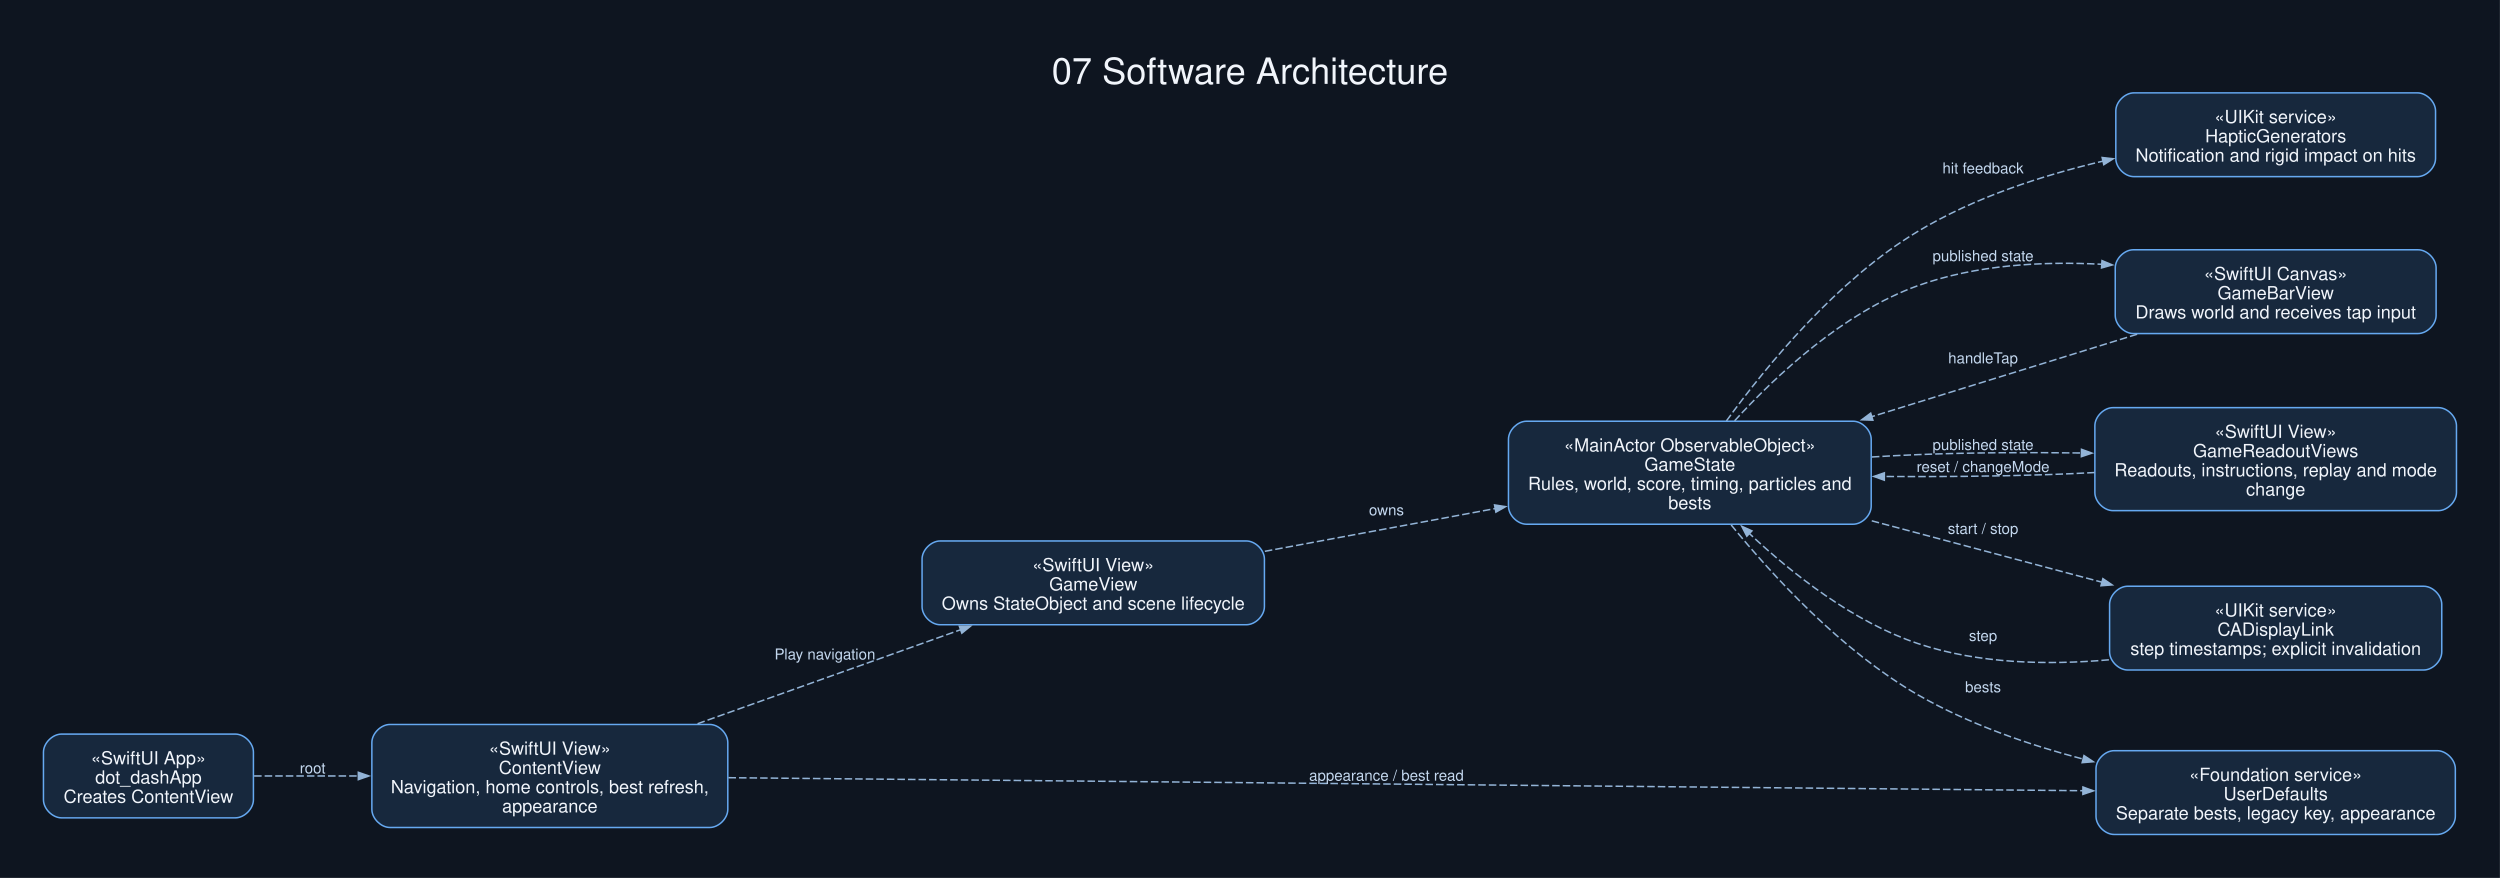
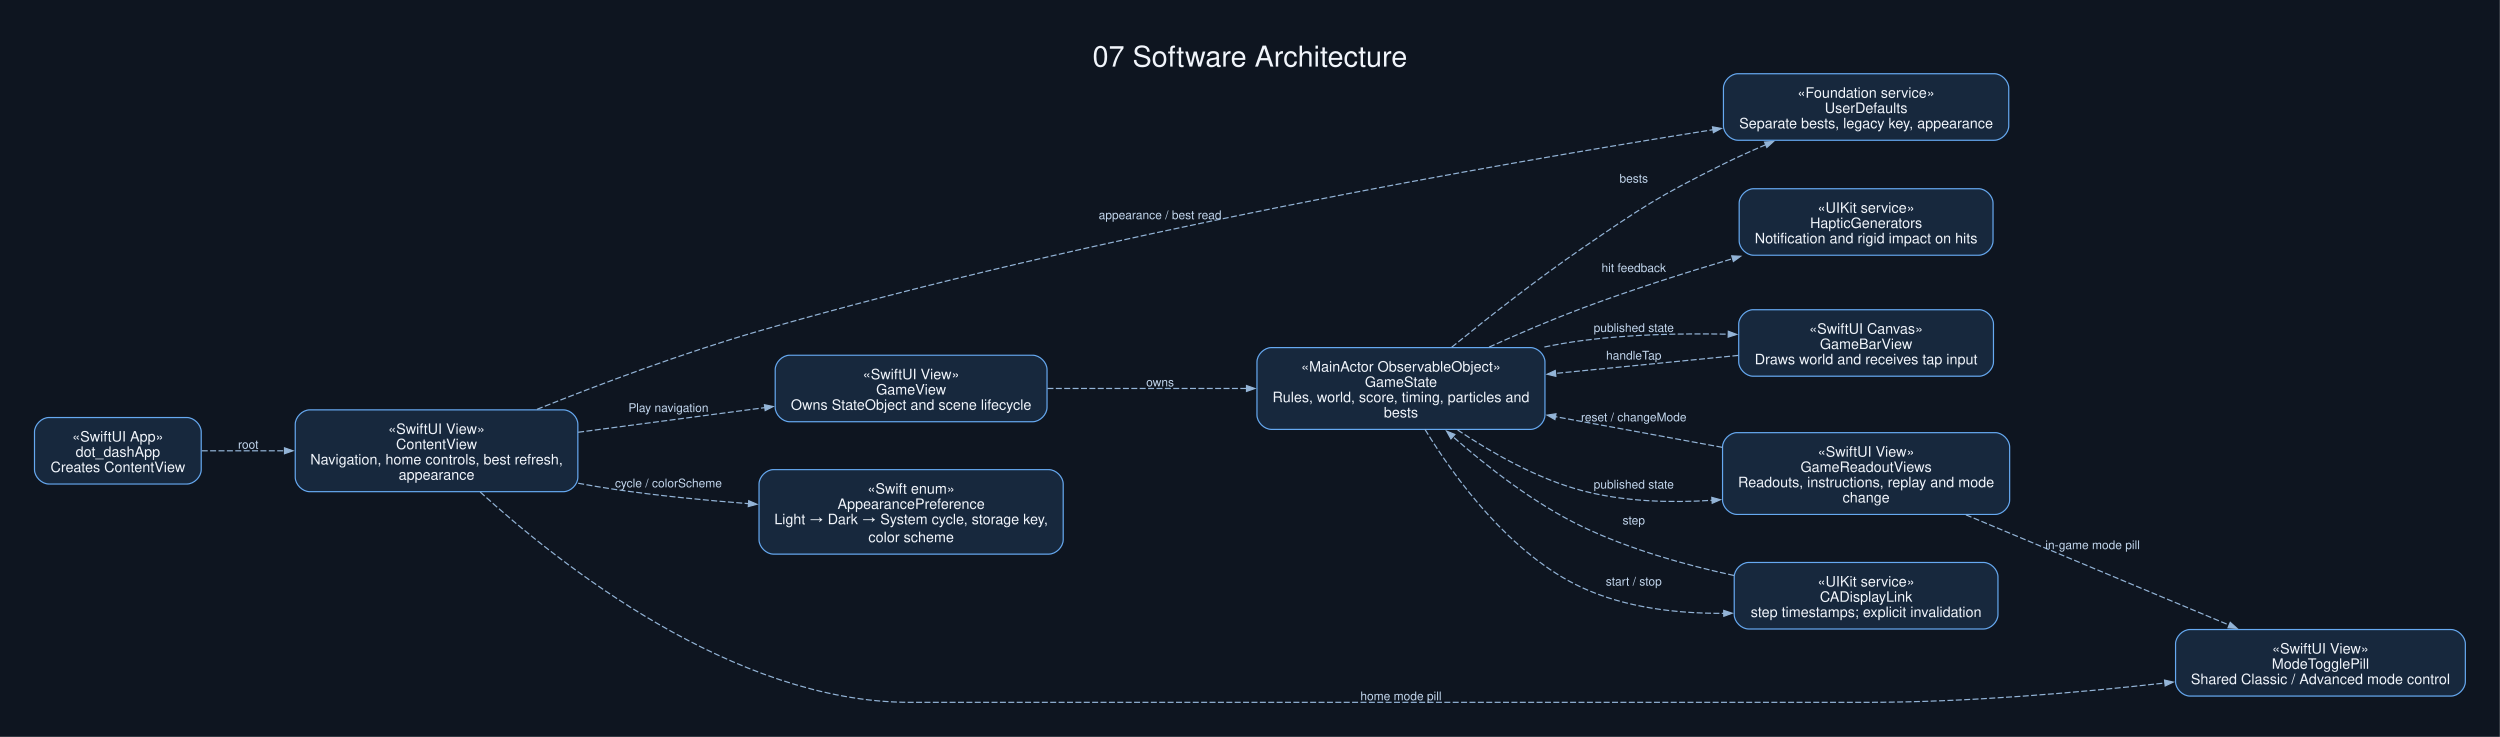
- <svg xmlns="http://www.w3.org/2000/svg" width="1657pt" height="582pt" viewBox="0.00 0.00 1657.00 582.00">
-   <g id="graph0" class="graph" transform="scale(1 1) rotate(0) translate(28.8 553.08)">
-     <polygon fill="#0e1520" stroke="none" points="-28.8,28.8 -28.8,-553.08 1628.15,-553.08 1628.15,28.8 -28.8,28.8" />
-     <text xml:space="preserve" text-anchor="middle" x="799.68" y="-497.48" font-family="Helvetica,sans-Serif" font-size="24.00" fill="#f1f5fb">07 Software Architecture</text>
+ <svg xmlns="http://www.w3.org/2000/svg" width="2087pt" height="615pt" viewBox="0.00 0.00 2087.00 615.00">
+   <g id="graph0" class="graph" transform="scale(1 1) rotate(0) translate(28.8 586.31)">
+     <polygon fill="#0e1520" stroke="none" points="-28.8,28.8 -28.8,-586.31 2058.07,-586.31 2058.07,28.8 -28.8,28.8" />
+     <text xml:space="preserve" text-anchor="middle" x="1014.64" y="-530.72" font-family="Helvetica,sans-Serif" font-size="24.00" fill="#f1f5fb">07 Software Architecture</text>
    <g id="node1" class="node">
-       <path fill="#17283d" stroke="#66a9f1" d="M127.17,-66.53C127.17,-66.53 12,-66.53 12,-66.53 6,-66.53 0,-60.53 0,-54.53 0,-54.53 0,-23 0,-23 0,-17 6,-11 12,-11 12,-11 127.17,-11 127.17,-11 133.17,-11 139.17,-17 139.17,-23 139.17,-23 139.17,-54.53 139.17,-54.53 139.17,-60.53 133.17,-66.53 127.17,-66.53" />
-       <text xml:space="preserve" text-anchor="middle" x="69.59" y="-46.49" font-family="Helvetica,sans-Serif" font-size="12.00" fill="#f1f5fb">«SwiftUI App»</text>
-       <text xml:space="preserve" text-anchor="middle" x="69.59" y="-33.74" font-family="Helvetica,sans-Serif" font-size="12.00" fill="#f1f5fb">dot_dashApp</text>
-       <text xml:space="preserve" text-anchor="middle" x="69.59" y="-20.99" font-family="Helvetica,sans-Serif" font-size="12.00" fill="#f1f5fb">Creates ContentView</text>
+       <path fill="#17283d" stroke="#66a9f1" d="M127.17,-237.76C127.17,-237.76 12,-237.76 12,-237.76 6,-237.76 0,-231.76 0,-225.76 0,-225.76 0,-194.24 0,-194.24 0,-188.24 6,-182.24 12,-182.24 12,-182.24 127.17,-182.24 127.17,-182.24 133.17,-182.24 139.17,-188.24 139.17,-194.24 139.17,-194.24 139.17,-225.76 139.17,-225.76 139.17,-231.76 133.17,-237.76 127.17,-237.76" />
+       <text xml:space="preserve" text-anchor="middle" x="69.59" y="-217.72" font-family="Helvetica,sans-Serif" font-size="12.00" fill="#f1f5fb">«SwiftUI App»</text>
+       <text xml:space="preserve" text-anchor="middle" x="69.59" y="-204.97" font-family="Helvetica,sans-Serif" font-size="12.00" fill="#f1f5fb">dot_dashApp</text>
+       <text xml:space="preserve" text-anchor="middle" x="69.59" y="-192.22" font-family="Helvetica,sans-Serif" font-size="12.00" fill="#f1f5fb">Creates ContentView</text>
    </g>
    <g id="node2" class="node">
-       <path fill="#17283d" stroke="#66a9f1" d="M441.59,-72.91C441.59,-72.91 229.67,-72.91 229.67,-72.91 223.67,-72.91 217.67,-66.91 217.67,-60.91 217.67,-60.91 217.67,-16.63 217.67,-16.63 217.67,-10.63 223.67,-4.62 229.67,-4.62 229.67,-4.62 441.59,-4.62 441.59,-4.62 447.59,-4.62 453.59,-10.62 453.59,-16.62 453.59,-16.62 453.59,-60.9 453.59,-60.9 453.59,-66.91 447.59,-72.91 441.59,-72.91" />
-       <text xml:space="preserve" text-anchor="middle" x="335.63" y="-52.87" font-family="Helvetica,sans-Serif" font-size="12.00" fill="#f1f5fb">«SwiftUI View»</text>
-       <text xml:space="preserve" text-anchor="middle" x="335.63" y="-40.12" font-family="Helvetica,sans-Serif" font-size="12.00" fill="#f1f5fb">ContentView</text>
-       <text xml:space="preserve" text-anchor="middle" x="335.63" y="-27.37" font-family="Helvetica,sans-Serif" font-size="12.00" fill="#f1f5fb">Navigation, home controls, best refresh,</text>
-       <text xml:space="preserve" text-anchor="middle" x="335.63" y="-14.62" font-family="Helvetica,sans-Serif" font-size="12.00" fill="#f1f5fb">appearance</text>
+       <path fill="#17283d" stroke="#66a9f1" d="M441.59,-244.14C441.59,-244.14 229.67,-244.14 229.67,-244.14 223.67,-244.14 217.67,-238.14 217.67,-232.14 217.67,-232.14 217.67,-187.86 217.67,-187.86 217.67,-181.86 223.67,-175.86 229.67,-175.86 229.67,-175.86 441.59,-175.86 441.59,-175.86 447.59,-175.86 453.59,-181.86 453.59,-187.86 453.59,-187.86 453.59,-232.14 453.59,-232.14 453.59,-238.14 447.59,-244.14 441.59,-244.14" />
+       <text xml:space="preserve" text-anchor="middle" x="335.63" y="-224.1" font-family="Helvetica,sans-Serif" font-size="12.00" fill="#f1f5fb">«SwiftUI View»</text>
+       <text xml:space="preserve" text-anchor="middle" x="335.63" y="-211.35" font-family="Helvetica,sans-Serif" font-size="12.00" fill="#f1f5fb">ContentView</text>
+       <text xml:space="preserve" text-anchor="middle" x="335.63" y="-198.6" font-family="Helvetica,sans-Serif" font-size="12.00" fill="#f1f5fb">Navigation, home controls, best refresh,</text>
+       <text xml:space="preserve" text-anchor="middle" x="335.63" y="-185.85" font-family="Helvetica,sans-Serif" font-size="12.00" fill="#f1f5fb">appearance</text>
    </g>
    <g id="edge1" class="edge">
-       <path fill="none" stroke="#93b4d7" stroke-dasharray="5,2" d="M139.61,-38.77C160.87,-38.77 184.97,-38.77 208.8,-38.77" />
-       <polygon fill="#93b4d7" stroke="#93b4d7" points="208.7,-41.22 215.7,-38.77 208.7,-36.32 208.7,-41.22" />
-       <text xml:space="preserve" text-anchor="middle" x="178.42" y="-40.52" font-family="Helvetica,sans-Serif" font-size="10.00" fill="#c4d8ef">root</text>
+       <path fill="none" stroke="#93b4d7" stroke-dasharray="5,2" d="M139.61,-210C160.87,-210 184.97,-210 208.8,-210" />
+       <polygon fill="#93b4d7" stroke="#93b4d7" points="208.7,-212.45 215.7,-210 208.7,-207.55 208.7,-212.45" />
+       <text xml:space="preserve" text-anchor="middle" x="178.42" y="-211.75" font-family="Helvetica,sans-Serif" font-size="10.00" fill="#c4d8ef">root</text>
    </g>
    <g id="node3" class="node">
-       <path fill="#17283d" stroke="#66a9f1" d="M797.26,-194.53C797.26,-194.53 594.34,-194.53 594.34,-194.53 588.34,-194.53 582.34,-188.53 582.34,-182.53 582.34,-182.53 582.34,-151 582.34,-151 582.34,-145 588.34,-139 594.34,-139 594.34,-139 797.26,-139 797.26,-139 803.26,-139 809.26,-145 809.26,-151 809.26,-151 809.26,-182.53 809.26,-182.53 809.26,-188.53 803.26,-194.53 797.26,-194.53" />
-       <text xml:space="preserve" text-anchor="middle" x="695.8" y="-174.49" font-family="Helvetica,sans-Serif" font-size="12.00" fill="#f1f5fb">«SwiftUI View»</text>
-       <text xml:space="preserve" text-anchor="middle" x="695.8" y="-161.74" font-family="Helvetica,sans-Serif" font-size="12.00" fill="#f1f5fb">GameView</text>
-       <text xml:space="preserve" text-anchor="middle" x="695.8" y="-148.99" font-family="Helvetica,sans-Serif" font-size="12.00" fill="#f1f5fb">Owns StateObject and scene lifecycle</text>
+       <path fill="#17283d" stroke="#66a9f1" d="M833.26,-289.76C833.26,-289.76 630.34,-289.76 630.34,-289.76 624.34,-289.76 618.34,-283.76 618.34,-277.76 618.34,-277.76 618.34,-246.24 618.34,-246.24 618.34,-240.24 624.34,-234.24 630.34,-234.24 630.34,-234.24 833.26,-234.24 833.26,-234.24 839.26,-234.24 845.26,-240.24 845.26,-246.24 845.26,-246.24 845.26,-277.76 845.26,-277.76 845.26,-283.76 839.26,-289.76 833.26,-289.76" />
+       <text xml:space="preserve" text-anchor="middle" x="731.8" y="-269.73" font-family="Helvetica,sans-Serif" font-size="12.00" fill="#f1f5fb">«SwiftUI View»</text>
+       <text xml:space="preserve" text-anchor="middle" x="731.8" y="-256.98" font-family="Helvetica,sans-Serif" font-size="12.00" fill="#f1f5fb">GameView</text>
+       <text xml:space="preserve" text-anchor="middle" x="731.8" y="-244.22" font-family="Helvetica,sans-Serif" font-size="12.00" fill="#f1f5fb">Owns StateObject and scene lifecycle</text>
    </g>
    <g id="edge2" class="edge">
-       <path fill="none" stroke="#93b4d7" stroke-dasharray="5,2" d="M433.56,-73.4C487.94,-92.84 555.24,-116.89 607.91,-135.71" />
-       <polygon fill="#93b4d7" stroke="#93b4d7" points="607.06,-138.01 614.47,-138.06 608.71,-133.4 607.06,-138.01" />
-       <text xml:space="preserve" text-anchor="middle" x="517.97" y="-115.98" font-family="Helvetica,sans-Serif" font-size="10.00" fill="#c4d8ef">Play navigation</text>
+       <path fill="none" stroke="#93b4d7" stroke-dasharray="5,2" d="M453.83,-225.46C503.05,-231.96 560.29,-239.51 609.9,-246.05" />
+       <polygon fill="#93b4d7" stroke="#93b4d7" points="609.36,-248.45 616.62,-246.94 610,-243.59 609.36,-248.45" />
+       <text xml:space="preserve" text-anchor="middle" x="529.22" y="-242.41" font-family="Helvetica,sans-Serif" font-size="10.00" fill="#c4d8ef">Play navigation</text>
    </g>
    <g id="node8" class="node">
-       <path fill="#17283d" stroke="#66a9f1" d="M1586.6,-55.53C1586.6,-55.53 1372.43,-55.53 1372.43,-55.53 1366.43,-55.53 1360.43,-49.53 1360.43,-43.53 1360.43,-43.53 1360.43,-12 1360.43,-12 1360.43,-6 1366.43,0 1372.43,0 1372.43,0 1586.6,0 1586.6,0 1592.6,0 1598.6,-6 1598.6,-12 1598.6,-12 1598.6,-43.53 1598.6,-43.53 1598.6,-49.53 1592.6,-55.53 1586.6,-55.53" />
-       <text xml:space="preserve" text-anchor="middle" x="1479.52" y="-35.49" font-family="Helvetica,sans-Serif" font-size="12.00" fill="#f1f5fb">«Foundation service»</text>
-       <text xml:space="preserve" text-anchor="middle" x="1479.52" y="-22.74" font-family="Helvetica,sans-Serif" font-size="12.00" fill="#f1f5fb">UserDefaults</text>
-       <text xml:space="preserve" text-anchor="middle" x="1479.52" y="-9.99" font-family="Helvetica,sans-Serif" font-size="12.00" fill="#f1f5fb">Separate bests, legacy key, appearance</text>
+       <path fill="#17283d" stroke="#66a9f1" d="M1636.1,-524.76C1636.1,-524.76 1421.93,-524.76 1421.93,-524.76 1415.93,-524.76 1409.93,-518.76 1409.93,-512.76 1409.93,-512.76 1409.93,-481.24 1409.93,-481.24 1409.93,-475.24 1415.93,-469.24 1421.93,-469.24 1421.93,-469.24 1636.1,-469.24 1636.1,-469.24 1642.1,-469.24 1648.1,-475.24 1648.1,-481.24 1648.1,-481.24 1648.1,-512.76 1648.1,-512.76 1648.1,-518.76 1642.1,-524.76 1636.1,-524.76" />
+       <text xml:space="preserve" text-anchor="middle" x="1529.02" y="-504.73" font-family="Helvetica,sans-Serif" font-size="12.00" fill="#f1f5fb">«Foundation service»</text>
+       <text xml:space="preserve" text-anchor="middle" x="1529.02" y="-491.98" font-family="Helvetica,sans-Serif" font-size="12.00" fill="#f1f5fb">UserDefaults</text>
+       <text xml:space="preserve" text-anchor="middle" x="1529.02" y="-479.23" font-family="Helvetica,sans-Serif" font-size="12.00" fill="#f1f5fb">Separate bests, legacy key, appearance</text>
    </g>
    <g id="edge11" class="edge">
-       <path fill="none" stroke="#93b4d7" stroke-dasharray="5,2" d="M454,-37.63C670.05,-35.55 1128.93,-31.13 1351.79,-28.99" />
-       <polygon fill="#93b4d7" stroke="#93b4d7" points="1351.78,-31.44 1358.75,-28.92 1351.73,-26.54 1351.78,-31.44" />
-       <text xml:space="preserve" text-anchor="middle" x="890.14" y="-35.65" font-family="Helvetica,sans-Serif" font-size="10.00" fill="#c4d8ef">appearance / best read</text>
+       <path fill="none" stroke="#93b4d7" stroke-dasharray="5,2" d="M419.5,-244.61C471.95,-265.59 541.58,-291.74 604.84,-310 884.72,-390.79 1222.1,-449.69 1401.43,-478.05" />
+       <polygon fill="#93b4d7" stroke="#93b4d7" points="1400.8,-480.43 1408.09,-479.1 1401.56,-475.59 1400.8,-480.43" />
+       <text xml:space="preserve" text-anchor="middle" x="939.64" y="-403.35" font-family="Helvetica,sans-Serif" font-size="10.00" fill="#c4d8ef">appearance / best read</text>
+     </g>
+     <g id="node10" class="node">
+       <path fill="#17283d" stroke="#66a9f1" d="M846.76,-194.26C846.76,-194.26 616.84,-194.26 616.84,-194.26 610.84,-194.26 604.84,-188.26 604.84,-182.26 604.84,-182.26 604.84,-135.73 604.84,-135.73 604.84,-129.74 610.84,-123.73 616.84,-123.73 616.84,-123.73 846.76,-123.73 846.76,-123.73 852.76,-123.73 858.76,-129.74 858.76,-135.74 858.76,-135.74 858.76,-182.26 858.76,-182.26 858.76,-188.26 852.76,-194.26 846.76,-194.26" />
+       <text xml:space="preserve" text-anchor="middle" x="731.8" y="-174.22" font-family="Helvetica,sans-Serif" font-size="12.00" fill="#f1f5fb">«Swift enum»</text>
+       <text xml:space="preserve" text-anchor="middle" x="731.8" y="-161.47" font-family="Helvetica,sans-Serif" font-size="12.00" fill="#f1f5fb">AppearancePreference</text>
+       <text xml:space="preserve" text-anchor="middle" x="731.8" y="-148.72" font-family="Helvetica,sans-Serif" font-size="12.00" fill="#f1f5fb">Light → Dark → System cycle, storage key,</text>
+       <text xml:space="preserve" text-anchor="middle" x="731.8" y="-133.72" font-family="Helvetica,sans-Serif" font-size="12.00" fill="#f1f5fb">color scheme</text>
+     </g>
+     <g id="edge13" class="edge">
+       <path fill="none" stroke="#93b4d7" stroke-dasharray="5,2" d="M453.87,-182.89C464.23,-180.97 474.57,-179.22 484.59,-177.75 520.67,-172.47 559.96,-168.63 596.34,-165.85" />
+       <polygon fill="#93b4d7" stroke="#93b4d7" points="596.23,-168.32 603.03,-165.35 595.87,-163.43 596.23,-168.32" />
+       <text xml:space="preserve" text-anchor="middle" x="529.22" y="-179.5" font-family="Helvetica,sans-Serif" font-size="10.00" fill="#c4d8ef">cycle / colorScheme</text>
+     </g>
+     <g id="node11" class="node">
+       <path fill="#17283d" stroke="#66a9f1" d="M2017.27,-60.77C2017.27,-60.77 1799.35,-60.77 1799.35,-60.77 1793.35,-60.77 1787.35,-54.77 1787.35,-48.77 1787.35,-48.77 1787.35,-17.23 1787.35,-17.23 1787.35,-11.24 1793.35,-5.23 1799.35,-5.23 1799.35,-5.23 2017.27,-5.23 2017.27,-5.23 2023.27,-5.23 2029.27,-11.23 2029.27,-17.23 2029.27,-17.23 2029.27,-48.77 2029.27,-48.77 2029.27,-54.77 2023.27,-60.77 2017.27,-60.77" />
+       <text xml:space="preserve" text-anchor="middle" x="1908.31" y="-40.73" font-family="Helvetica,sans-Serif" font-size="12.00" fill="#f1f5fb">«SwiftUI View»</text>
+       <text xml:space="preserve" text-anchor="middle" x="1908.31" y="-27.98" font-family="Helvetica,sans-Serif" font-size="12.00" fill="#f1f5fb">ModeTogglePill</text>
+       <text xml:space="preserve" text-anchor="middle" x="1908.31" y="-15.22" font-family="Helvetica,sans-Serif" font-size="12.00" fill="#f1f5fb">Shared Classic / Advanced mode control</text>
+     </g>
+     <g id="edge14" class="edge">
+       <path fill="none" stroke="#93b4d7" stroke-dasharray="5,2" d="M372.09,-175.56C437.33,-115.98 583.28,0 730.8,0 730.8,0 730.8,0 1530.02,0 1612.95,0 1705.76,-8.01 1778.57,-16.14" />
+       <polygon fill="#93b4d7" stroke="#93b4d7" points="1778.17,-18.56 1785.4,-16.91 1778.72,-13.69 1778.17,-18.56" />
+       <text xml:space="preserve" text-anchor="middle" x="1140.72" y="-1.75" font-family="Helvetica,sans-Serif" font-size="10.00" fill="#c4d8ef">home mode pill</text>
    </g>
    <g id="node4" class="node">
-       <path fill="#17283d" stroke="#66a9f1" d="M1199.43,-273.9C1199.43,-273.9 983.01,-273.9 983.01,-273.9 977.01,-273.9 971.01,-267.9 971.01,-261.9 971.01,-261.9 971.01,-217.62 971.01,-217.62 971.01,-211.62 977.01,-205.62 983.01,-205.62 983.01,-205.62 1199.43,-205.62 1199.43,-205.62 1205.43,-205.62 1211.43,-211.62 1211.43,-217.62 1211.43,-217.62 1211.43,-261.9 1211.43,-261.9 1211.43,-267.9 1205.43,-273.9 1199.43,-273.9" />
-       <text xml:space="preserve" text-anchor="middle" x="1091.22" y="-253.86" font-family="Helvetica,sans-Serif" font-size="12.00" fill="#f1f5fb">«MainActor ObservableObject»</text>
-       <text xml:space="preserve" text-anchor="middle" x="1091.22" y="-241.11" font-family="Helvetica,sans-Serif" font-size="12.00" fill="#f1f5fb">GameState</text>
-       <text xml:space="preserve" text-anchor="middle" x="1091.22" y="-228.36" font-family="Helvetica,sans-Serif" font-size="12.00" fill="#f1f5fb">Rules, world, score, timing, particles and</text>
-       <text xml:space="preserve" text-anchor="middle" x="1091.22" y="-215.61" font-family="Helvetica,sans-Serif" font-size="12.00" fill="#f1f5fb">bests</text>
+       <path fill="#17283d" stroke="#66a9f1" d="M1248.93,-296.14C1248.93,-296.14 1032.51,-296.14 1032.51,-296.14 1026.51,-296.14 1020.51,-290.14 1020.51,-284.14 1020.51,-284.14 1020.51,-239.86 1020.51,-239.86 1020.51,-233.86 1026.51,-227.86 1032.51,-227.86 1032.51,-227.86 1248.93,-227.86 1248.93,-227.86 1254.93,-227.86 1260.93,-233.86 1260.93,-239.86 1260.93,-239.86 1260.93,-284.14 1260.93,-284.14 1260.93,-290.14 1254.93,-296.14 1248.93,-296.14" />
+       <text xml:space="preserve" text-anchor="middle" x="1140.72" y="-276.1" font-family="Helvetica,sans-Serif" font-size="12.00" fill="#f1f5fb">«MainActor ObservableObject»</text>
+       <text xml:space="preserve" text-anchor="middle" x="1140.72" y="-263.35" font-family="Helvetica,sans-Serif" font-size="12.00" fill="#f1f5fb">GameState</text>
+       <text xml:space="preserve" text-anchor="middle" x="1140.72" y="-250.6" font-family="Helvetica,sans-Serif" font-size="12.00" fill="#f1f5fb">Rules, world, score, timing, particles and</text>
+       <text xml:space="preserve" text-anchor="middle" x="1140.72" y="-237.85" font-family="Helvetica,sans-Serif" font-size="12.00" fill="#f1f5fb">bests</text>
    </g>
    <g id="edge3" class="edge">
-       <path fill="none" stroke="#93b4d7" stroke-dasharray="5,2" d="M809.54,-187.68C857.29,-196.54 913.16,-206.91 962.43,-216.05" />
-       <polygon fill="#93b4d7" stroke="#93b4d7" points="961.78,-218.42 969.11,-217.29 962.68,-213.61 961.78,-218.42" />
-       <text xml:space="preserve" text-anchor="middle" x="890.14" y="-211.55" font-family="Helvetica,sans-Serif" font-size="10.00" fill="#c4d8ef">owns</text>
+       <path fill="none" stroke="#93b4d7" stroke-dasharray="5,2" d="M845.61,-262C897.18,-262 958.52,-262 1011.81,-262" />
+       <polygon fill="#93b4d7" stroke="#93b4d7" points="1011.78,-264.45 1018.78,-262 1011.78,-259.55 1011.78,-264.45" />
+       <text xml:space="preserve" text-anchor="middle" x="939.64" y="-263.75" font-family="Helvetica,sans-Serif" font-size="10.00" fill="#c4d8ef">owns</text>
    </g>
    <g id="node5" class="node">
-       <path fill="#17283d" stroke="#66a9f1" d="M1573.85,-387.53C1573.85,-387.53 1385.18,-387.53 1385.18,-387.53 1379.18,-387.53 1373.18,-381.53 1373.18,-375.53 1373.18,-375.53 1373.18,-344 1373.18,-344 1373.18,-338 1379.18,-332 1385.18,-332 1385.18,-332 1573.85,-332 1573.85,-332 1579.85,-332 1585.85,-338 1585.85,-344 1585.85,-344 1585.85,-375.53 1585.85,-375.53 1585.85,-381.53 1579.85,-387.53 1573.85,-387.53" />
-       <text xml:space="preserve" text-anchor="middle" x="1479.52" y="-367.49" font-family="Helvetica,sans-Serif" font-size="12.00" fill="#f1f5fb">«SwiftUI Canvas»</text>
-       <text xml:space="preserve" text-anchor="middle" x="1479.52" y="-354.74" font-family="Helvetica,sans-Serif" font-size="12.00" fill="#f1f5fb">GameBarView</text>
-       <text xml:space="preserve" text-anchor="middle" x="1479.52" y="-341.99" font-family="Helvetica,sans-Serif" font-size="12.00" fill="#f1f5fb">Draws world and receives tap input</text>
+       <path fill="#17283d" stroke="#66a9f1" d="M1623.35,-327.76C1623.35,-327.76 1434.68,-327.76 1434.68,-327.76 1428.68,-327.76 1422.68,-321.76 1422.68,-315.76 1422.68,-315.76 1422.68,-284.24 1422.68,-284.24 1422.68,-278.24 1428.68,-272.24 1434.68,-272.24 1434.68,-272.24 1623.35,-272.24 1623.35,-272.24 1629.35,-272.24 1635.35,-278.24 1635.35,-284.24 1635.35,-284.24 1635.35,-315.76 1635.35,-315.76 1635.35,-321.76 1629.35,-327.76 1623.35,-327.76" />
+       <text xml:space="preserve" text-anchor="middle" x="1529.02" y="-307.73" font-family="Helvetica,sans-Serif" font-size="12.00" fill="#f1f5fb">«SwiftUI Canvas»</text>
+       <text xml:space="preserve" text-anchor="middle" x="1529.02" y="-294.98" font-family="Helvetica,sans-Serif" font-size="12.00" fill="#f1f5fb">GameBarView</text>
+       <text xml:space="preserve" text-anchor="middle" x="1529.02" y="-282.23" font-family="Helvetica,sans-Serif" font-size="12.00" fill="#f1f5fb">Draws world and receives tap input</text>
    </g>
    <g id="edge4" class="edge">
-       <path fill="none" stroke="#93b4d7" stroke-dasharray="5,2" d="M1120.88,-274.16C1148.44,-304.32 1193.1,-346.04 1242.43,-363.76 1280.7,-377.52 1324.75,-380.01 1364.37,-377.91" />
-       <polygon fill="#93b4d7" stroke="#93b4d7" points="1364.4,-380.36 1371.24,-377.49 1364.1,-375.47 1364.4,-380.36" />
-       <text xml:space="preserve" text-anchor="middle" x="1285.56" y="-380.01" font-family="Helvetica,sans-Serif" font-size="10.00" fill="#c4d8ef">published state</text>
+       <path fill="none" stroke="#93b4d7" stroke-dasharray="5,2" d="M1260.45,-296.64C1271.03,-298.8 1281.63,-300.65 1291.93,-302 1331.58,-307.19 1375.3,-308.13 1414.22,-307.31" />
+       <polygon fill="#93b4d7" stroke="#93b4d7" points="1414,-309.77 1420.94,-307.15 1413.88,-304.87 1414,-309.77" />
+       <text xml:space="preserve" text-anchor="middle" x="1335.06" y="-309.23" font-family="Helvetica,sans-Serif" font-size="10.00" fill="#c4d8ef">published state</text>
    </g>
    <g id="node6" class="node">
-       <path fill="#17283d" stroke="#66a9f1" d="M1587.35,-282.9C1587.35,-282.9 1371.68,-282.9 1371.68,-282.9 1365.68,-282.9 1359.68,-276.9 1359.68,-270.9 1359.68,-270.9 1359.68,-226.62 1359.68,-226.62 1359.68,-220.62 1365.68,-214.62 1371.68,-214.62 1371.68,-214.62 1587.35,-214.62 1587.35,-214.62 1593.35,-214.62 1599.35,-220.62 1599.35,-226.62 1599.35,-226.62 1599.35,-270.9 1599.35,-270.9 1599.35,-276.9 1593.35,-282.9 1587.35,-282.9" />
-       <text xml:space="preserve" text-anchor="middle" x="1479.52" y="-262.87" font-family="Helvetica,sans-Serif" font-size="12.00" fill="#f1f5fb">«SwiftUI View»</text>
-       <text xml:space="preserve" text-anchor="middle" x="1479.52" y="-250.11" font-family="Helvetica,sans-Serif" font-size="12.00" fill="#f1f5fb">GameReadoutViews</text>
-       <text xml:space="preserve" text-anchor="middle" x="1479.52" y="-237.36" font-family="Helvetica,sans-Serif" font-size="12.00" fill="#f1f5fb">Readouts, instructions, replay and mode</text>
-       <text xml:space="preserve" text-anchor="middle" x="1479.52" y="-224.61" font-family="Helvetica,sans-Serif" font-size="12.00" fill="#f1f5fb">change</text>
+       <path fill="#17283d" stroke="#66a9f1" d="M1636.85,-225.14C1636.85,-225.14 1421.18,-225.14 1421.18,-225.14 1415.18,-225.14 1409.18,-219.14 1409.18,-213.14 1409.18,-213.14 1409.18,-168.86 1409.18,-168.86 1409.18,-162.86 1415.18,-156.86 1421.18,-156.86 1421.18,-156.86 1636.85,-156.86 1636.85,-156.86 1642.85,-156.86 1648.85,-162.86 1648.85,-168.86 1648.85,-168.86 1648.85,-213.14 1648.85,-213.14 1648.85,-219.14 1642.85,-225.14 1636.85,-225.14" />
+       <text xml:space="preserve" text-anchor="middle" x="1529.02" y="-205.1" font-family="Helvetica,sans-Serif" font-size="12.00" fill="#f1f5fb">«SwiftUI View»</text>
+       <text xml:space="preserve" text-anchor="middle" x="1529.02" y="-192.35" font-family="Helvetica,sans-Serif" font-size="12.00" fill="#f1f5fb">GameReadoutViews</text>
+       <text xml:space="preserve" text-anchor="middle" x="1529.02" y="-179.6" font-family="Helvetica,sans-Serif" font-size="12.00" fill="#f1f5fb">Readouts, instructions, replay and mode</text>
+       <text xml:space="preserve" text-anchor="middle" x="1529.02" y="-166.85" font-family="Helvetica,sans-Serif" font-size="12.00" fill="#f1f5fb">change</text>
    </g>
    <g id="edge5" class="edge">
-       <path fill="none" stroke="#93b4d7" stroke-dasharray="5,2" d="M1211.87,-250.19C1222.2,-250.83 1232.5,-251.37 1242.43,-251.76 1277.6,-253.17 1315.74,-253.29 1350.89,-252.84" />
-       <polygon fill="#93b4d7" stroke="#93b4d7" points="1350.81,-255.29 1357.77,-252.74 1350.74,-250.39 1350.81,-255.29" />
-       <text xml:space="preserve" text-anchor="middle" x="1285.56" y="-254.82" font-family="Helvetica,sans-Serif" font-size="10.00" fill="#c4d8ef">published state</text>
+       <path fill="none" stroke="#93b4d7" stroke-dasharray="5,2" d="M1188,-227.38C1216.39,-208.36 1254.39,-186.66 1291.93,-176.75 1326.63,-167.59 1365.14,-166.35 1400.83,-168.68" />
+       <polygon fill="#93b4d7" stroke="#93b4d7" points="1400.21,-171.09 1407.37,-169.16 1400.57,-166.2 1400.21,-171.09" />
+       <text xml:space="preserve" text-anchor="middle" x="1335.06" y="-178.5" font-family="Helvetica,sans-Serif" font-size="10.00" fill="#c4d8ef">published state</text>
    </g>
    <g id="node7" class="node">
-       <path fill="#17283d" stroke="#66a9f1" d="M1577.6,-164.53C1577.6,-164.53 1381.43,-164.53 1381.43,-164.53 1375.43,-164.53 1369.43,-158.53 1369.43,-152.53 1369.43,-152.53 1369.43,-121 1369.43,-121 1369.43,-115 1375.43,-109 1381.43,-109 1381.43,-109 1577.6,-109 1577.6,-109 1583.6,-109 1589.6,-115 1589.6,-121 1589.6,-121 1589.6,-152.53 1589.6,-152.53 1589.6,-158.53 1583.6,-164.53 1577.6,-164.53" />
-       <text xml:space="preserve" text-anchor="middle" x="1479.52" y="-144.49" font-family="Helvetica,sans-Serif" font-size="12.00" fill="#f1f5fb">«UIKit service»</text>
-       <text xml:space="preserve" text-anchor="middle" x="1479.52" y="-131.74" font-family="Helvetica,sans-Serif" font-size="12.00" fill="#f1f5fb">CADisplayLink</text>
-       <text xml:space="preserve" text-anchor="middle" x="1479.52" y="-118.99" font-family="Helvetica,sans-Serif" font-size="12.00" fill="#f1f5fb">step timestamps; explicit invalidation</text>
+       <path fill="#17283d" stroke="#66a9f1" d="M1627.1,-116.77C1627.1,-116.77 1430.93,-116.77 1430.93,-116.77 1424.93,-116.77 1418.93,-110.77 1418.93,-104.77 1418.93,-104.77 1418.93,-73.23 1418.93,-73.23 1418.93,-67.23 1424.93,-61.23 1430.93,-61.23 1430.93,-61.23 1627.1,-61.23 1627.1,-61.23 1633.1,-61.23 1639.1,-67.23 1639.1,-73.23 1639.1,-73.23 1639.1,-104.77 1639.1,-104.77 1639.1,-110.77 1633.1,-116.77 1627.1,-116.77" />
+       <text xml:space="preserve" text-anchor="middle" x="1529.02" y="-96.72" font-family="Helvetica,sans-Serif" font-size="12.00" fill="#f1f5fb">«UIKit service»</text>
+       <text xml:space="preserve" text-anchor="middle" x="1529.02" y="-83.97" font-family="Helvetica,sans-Serif" font-size="12.00" fill="#f1f5fb">CADisplayLink</text>
+       <text xml:space="preserve" text-anchor="middle" x="1529.02" y="-71.22" font-family="Helvetica,sans-Serif" font-size="12.00" fill="#f1f5fb">step timestamps; explicit invalidation</text>
    </g>
    <g id="edge9" class="edge">
-       <path fill="none" stroke="#93b4d7" stroke-dasharray="5,2" d="M1211.8,-207.88C1260.5,-194.9 1316.53,-179.96 1364.63,-167.13" />
-       <polygon fill="#93b4d7" stroke="#93b4d7" points="1364.99,-169.57 1371.12,-165.4 1363.73,-164.84 1364.99,-169.57" />
-       <text xml:space="preserve" text-anchor="middle" x="1285.56" y="-199.24" font-family="Helvetica,sans-Serif" font-size="10.00" fill="#c4d8ef">start / stop</text>
+       <path fill="none" stroke="#93b4d7" stroke-dasharray="5,2" d="M1160.86,-227.7C1185.35,-187.68 1231.89,-123.46 1291.93,-95.75 1328.25,-78.99 1371.18,-74.02 1410.4,-74.3" />
+       <polygon fill="#93b4d7" stroke="#93b4d7" points="1410.16,-76.74 1417.19,-74.41 1410.24,-71.84 1410.16,-76.74" />
+       <text xml:space="preserve" text-anchor="middle" x="1335.06" y="-97.5" font-family="Helvetica,sans-Serif" font-size="10.00" fill="#c4d8ef">start / stop</text>
    </g>
    <g id="edge10" class="edge">
-       <path fill="none" stroke="#93b4d7" stroke-dasharray="5,2" d="M1118.63,-205.14C1146.05,-171.55 1191.93,-121.54 1242.43,-92.52 1275.89,-73.29 1315.31,-59.56 1352.25,-49.84" />
-       <polygon fill="#93b4d7" stroke="#93b4d7" points="1352.46,-52.31 1358.63,-48.2 1351.24,-47.57 1352.46,-52.31" />
-       <text xml:space="preserve" text-anchor="middle" x="1285.56" y="-94.27" font-family="Helvetica,sans-Serif" font-size="10.00" fill="#c4d8ef">bests</text>
+       <path fill="none" stroke="#93b4d7" stroke-dasharray="5,2" d="M1183.09,-296.46C1212.69,-320.56 1253.87,-352.96 1291.93,-379 1342.02,-413.27 1354.83,-422 1409.18,-449 1420.73,-454.74 1433.14,-460.34 1445.44,-465.57" />
+       <polygon fill="#93b4d7" stroke="#93b4d7" points="1444.27,-467.74 1451.67,-468.19 1446.17,-463.22 1444.27,-467.74" />
+       <text xml:space="preserve" text-anchor="middle" x="1335.06" y="-433.86" font-family="Helvetica,sans-Serif" font-size="10.00" fill="#c4d8ef">bests</text>
    </g>
    <g id="node9" class="node">
-       <path fill="#17283d" stroke="#66a9f1" d="M1573.48,-491.53C1573.48,-491.53 1385.56,-491.53 1385.56,-491.53 1379.56,-491.53 1373.56,-485.53 1373.56,-479.53 1373.56,-479.53 1373.56,-448 1373.56,-448 1373.56,-442 1379.56,-436 1385.56,-436 1385.56,-436 1573.48,-436 1573.48,-436 1579.48,-436 1585.48,-442 1585.48,-448 1585.48,-448 1585.48,-479.53 1585.48,-479.53 1585.48,-485.53 1579.48,-491.53 1573.48,-491.53" />
-       <text xml:space="preserve" text-anchor="middle" x="1479.52" y="-471.49" font-family="Helvetica,sans-Serif" font-size="12.00" fill="#f1f5fb">«UIKit service»</text>
-       <text xml:space="preserve" text-anchor="middle" x="1479.52" y="-458.74" font-family="Helvetica,sans-Serif" font-size="12.00" fill="#f1f5fb">HapticGenerators</text>
-       <text xml:space="preserve" text-anchor="middle" x="1479.52" y="-445.99" font-family="Helvetica,sans-Serif" font-size="12.00" fill="#f1f5fb">Notification and rigid impact on hits</text>
+       <path fill="#17283d" stroke="#66a9f1" d="M1622.98,-428.76C1622.98,-428.76 1435.06,-428.76 1435.06,-428.76 1429.06,-428.76 1423.06,-422.76 1423.06,-416.76 1423.06,-416.76 1423.06,-385.24 1423.06,-385.24 1423.06,-379.24 1429.06,-373.24 1435.06,-373.24 1435.06,-373.24 1622.98,-373.24 1622.98,-373.24 1628.98,-373.24 1634.98,-379.24 1634.98,-385.24 1634.98,-385.24 1634.98,-416.76 1634.98,-416.76 1634.98,-422.76 1628.98,-428.76 1622.98,-428.76" />
+       <text xml:space="preserve" text-anchor="middle" x="1529.02" y="-408.73" font-family="Helvetica,sans-Serif" font-size="12.00" fill="#f1f5fb">«UIKit service»</text>
+       <text xml:space="preserve" text-anchor="middle" x="1529.02" y="-395.98" font-family="Helvetica,sans-Serif" font-size="12.00" fill="#f1f5fb">HapticGenerators</text>
+       <text xml:space="preserve" text-anchor="middle" x="1529.02" y="-383.23" font-family="Helvetica,sans-Serif" font-size="12.00" fill="#f1f5fb">Notification and rigid impact on hits</text>
    </g>
    <g id="edge12" class="edge">
-       <path fill="none" stroke="#93b4d7" stroke-dasharray="5,2" d="M1115.48,-274.11C1142,-310.63 1188.7,-367.5 1242.43,-399.76 1279.55,-422.06 1324.54,-436.74 1365.26,-446.35" />
-       <polygon fill="#93b4d7" stroke="#93b4d7" points="1364.49,-448.69 1371.87,-447.86 1365.59,-443.91 1364.49,-448.69" />
-       <text xml:space="preserve" text-anchor="middle" x="1285.56" y="-438.13" font-family="Helvetica,sans-Serif" font-size="10.00" fill="#c4d8ef">hit feedback</text>
+       <path fill="none" stroke="#93b4d7" stroke-dasharray="5,2" d="M1214.31,-296.55C1238.71,-307.58 1266.25,-319.4 1291.93,-329 1332.47,-344.16 1377.78,-358.57 1417.78,-370.45" />
+       <polygon fill="#93b4d7" stroke="#93b4d7" points="1416.85,-372.73 1424.25,-372.37 1418.24,-368.03 1416.85,-372.73" />
+       <text xml:space="preserve" text-anchor="middle" x="1335.06" y="-359.23" font-family="Helvetica,sans-Serif" font-size="10.00" fill="#c4d8ef">hit feedback</text>
    </g>
    <g id="edge6" class="edge">
-       <path fill="none" stroke="#93b4d7" stroke-dasharray="5,2" d="M1387.7,-331.55C1335.15,-315.23 1268.39,-294.49 1211.63,-276.86" />
-       <polygon fill="#93b4d7" stroke="#93b4d7" points="1212.55,-274.58 1205.14,-274.84 1211.1,-279.26 1212.55,-274.58" />
-       <text xml:space="preserve" text-anchor="middle" x="1285.56" y="-312.26" font-family="Helvetica,sans-Serif" font-size="10.00" fill="#c4d8ef">handleTap</text>
+       <path fill="none" stroke="#93b4d7" stroke-dasharray="5,2" d="M1422.4,-289.61C1375.18,-284.97 1319.09,-279.45 1269.52,-274.57" />
+       <polygon fill="#93b4d7" stroke="#93b4d7" points="1270.01,-272.16 1262.81,-273.91 1269.53,-277.03 1270.01,-272.16" />
+       <text xml:space="preserve" text-anchor="middle" x="1335.06" y="-286.15" font-family="Helvetica,sans-Serif" font-size="10.00" fill="#c4d8ef">handleTap</text>
    </g>
    <g id="edge7" class="edge">
-       <path fill="none" stroke="#93b4d7" stroke-dasharray="5,2" d="M1359.55,-239.88C1349.12,-239.33 1338.71,-238.86 1328.68,-238.51 1293.45,-237.31 1255.25,-237.06 1220.04,-237.25" />
-       <polygon fill="#93b4d7" stroke="#93b4d7" points="1220.13,-234.8 1213.14,-237.29 1220.16,-239.7 1220.13,-234.8" />
-       <text xml:space="preserve" text-anchor="middle" x="1285.56" y="-240.26" font-family="Helvetica,sans-Serif" font-size="10.00" fill="#c4d8ef">reset / changeMode</text>
+       <path fill="none" stroke="#93b4d7" stroke-dasharray="5,2" d="M1409,-212.87C1364.83,-220.99 1314.56,-230.23 1269.63,-238.49" />
+       <polygon fill="#93b4d7" stroke="#93b4d7" points="1269.23,-236.07 1262.79,-239.75 1270.12,-240.89 1269.23,-236.07" />
+       <text xml:space="preserve" text-anchor="middle" x="1335.06" y="-234.61" font-family="Helvetica,sans-Serif" font-size="10.00" fill="#c4d8ef">reset / changeMode</text>
+     </g>
+     <g id="edge15" class="edge">
+       <path fill="none" stroke="#93b4d7" stroke-dasharray="5,2" d="M1612.35,-156.52C1677.88,-129.08 1768.81,-91 1832.33,-64.4" />
+       <polygon fill="#93b4d7" stroke="#93b4d7" points="1833.04,-66.76 1838.55,-61.8 1831.14,-62.24 1833.04,-66.76" />
+       <text xml:space="preserve" text-anchor="middle" x="1718.1" y="-127.9" font-family="Helvetica,sans-Serif" font-size="10.00" fill="#c4d8ef">in-game mode pill</text>
    </g>
    <g id="edge8" class="edge">
-       <path fill="none" stroke="#93b4d7" stroke-dasharray="5,2" d="M1368.97,-115.76C1328.32,-112.15 1282.4,-113.13 1242.43,-126.52 1199.38,-140.92 1158.8,-173.07 1130.7,-199.44" />
-       <polygon fill="#93b4d7" stroke="#93b4d7" points="1129.01,-197.67 1125.64,-204.27 1132.39,-201.22 1129.01,-197.67" />
-       <text xml:space="preserve" text-anchor="middle" x="1285.56" y="-128.26" font-family="Helvetica,sans-Serif" font-size="10.00" fill="#c4d8ef">step</text>
+       <path fill="none" stroke="#93b4d7" stroke-dasharray="5,2" d="M1418.71,-105.9C1377.66,-114.75 1331.4,-127.82 1291.93,-146.75 1251.98,-165.91 1212.45,-196.85 1183.98,-221.85" />
+       <polygon fill="#93b4d7" stroke="#93b4d7" points="1182.45,-219.93 1178.84,-226.41 1185.71,-223.59 1182.45,-219.93" />
+       <text xml:space="preserve" text-anchor="middle" x="1335.06" y="-148.5" font-family="Helvetica,sans-Serif" font-size="10.00" fill="#c4d8ef">step</text>
    </g>
  </g>
</svg>
